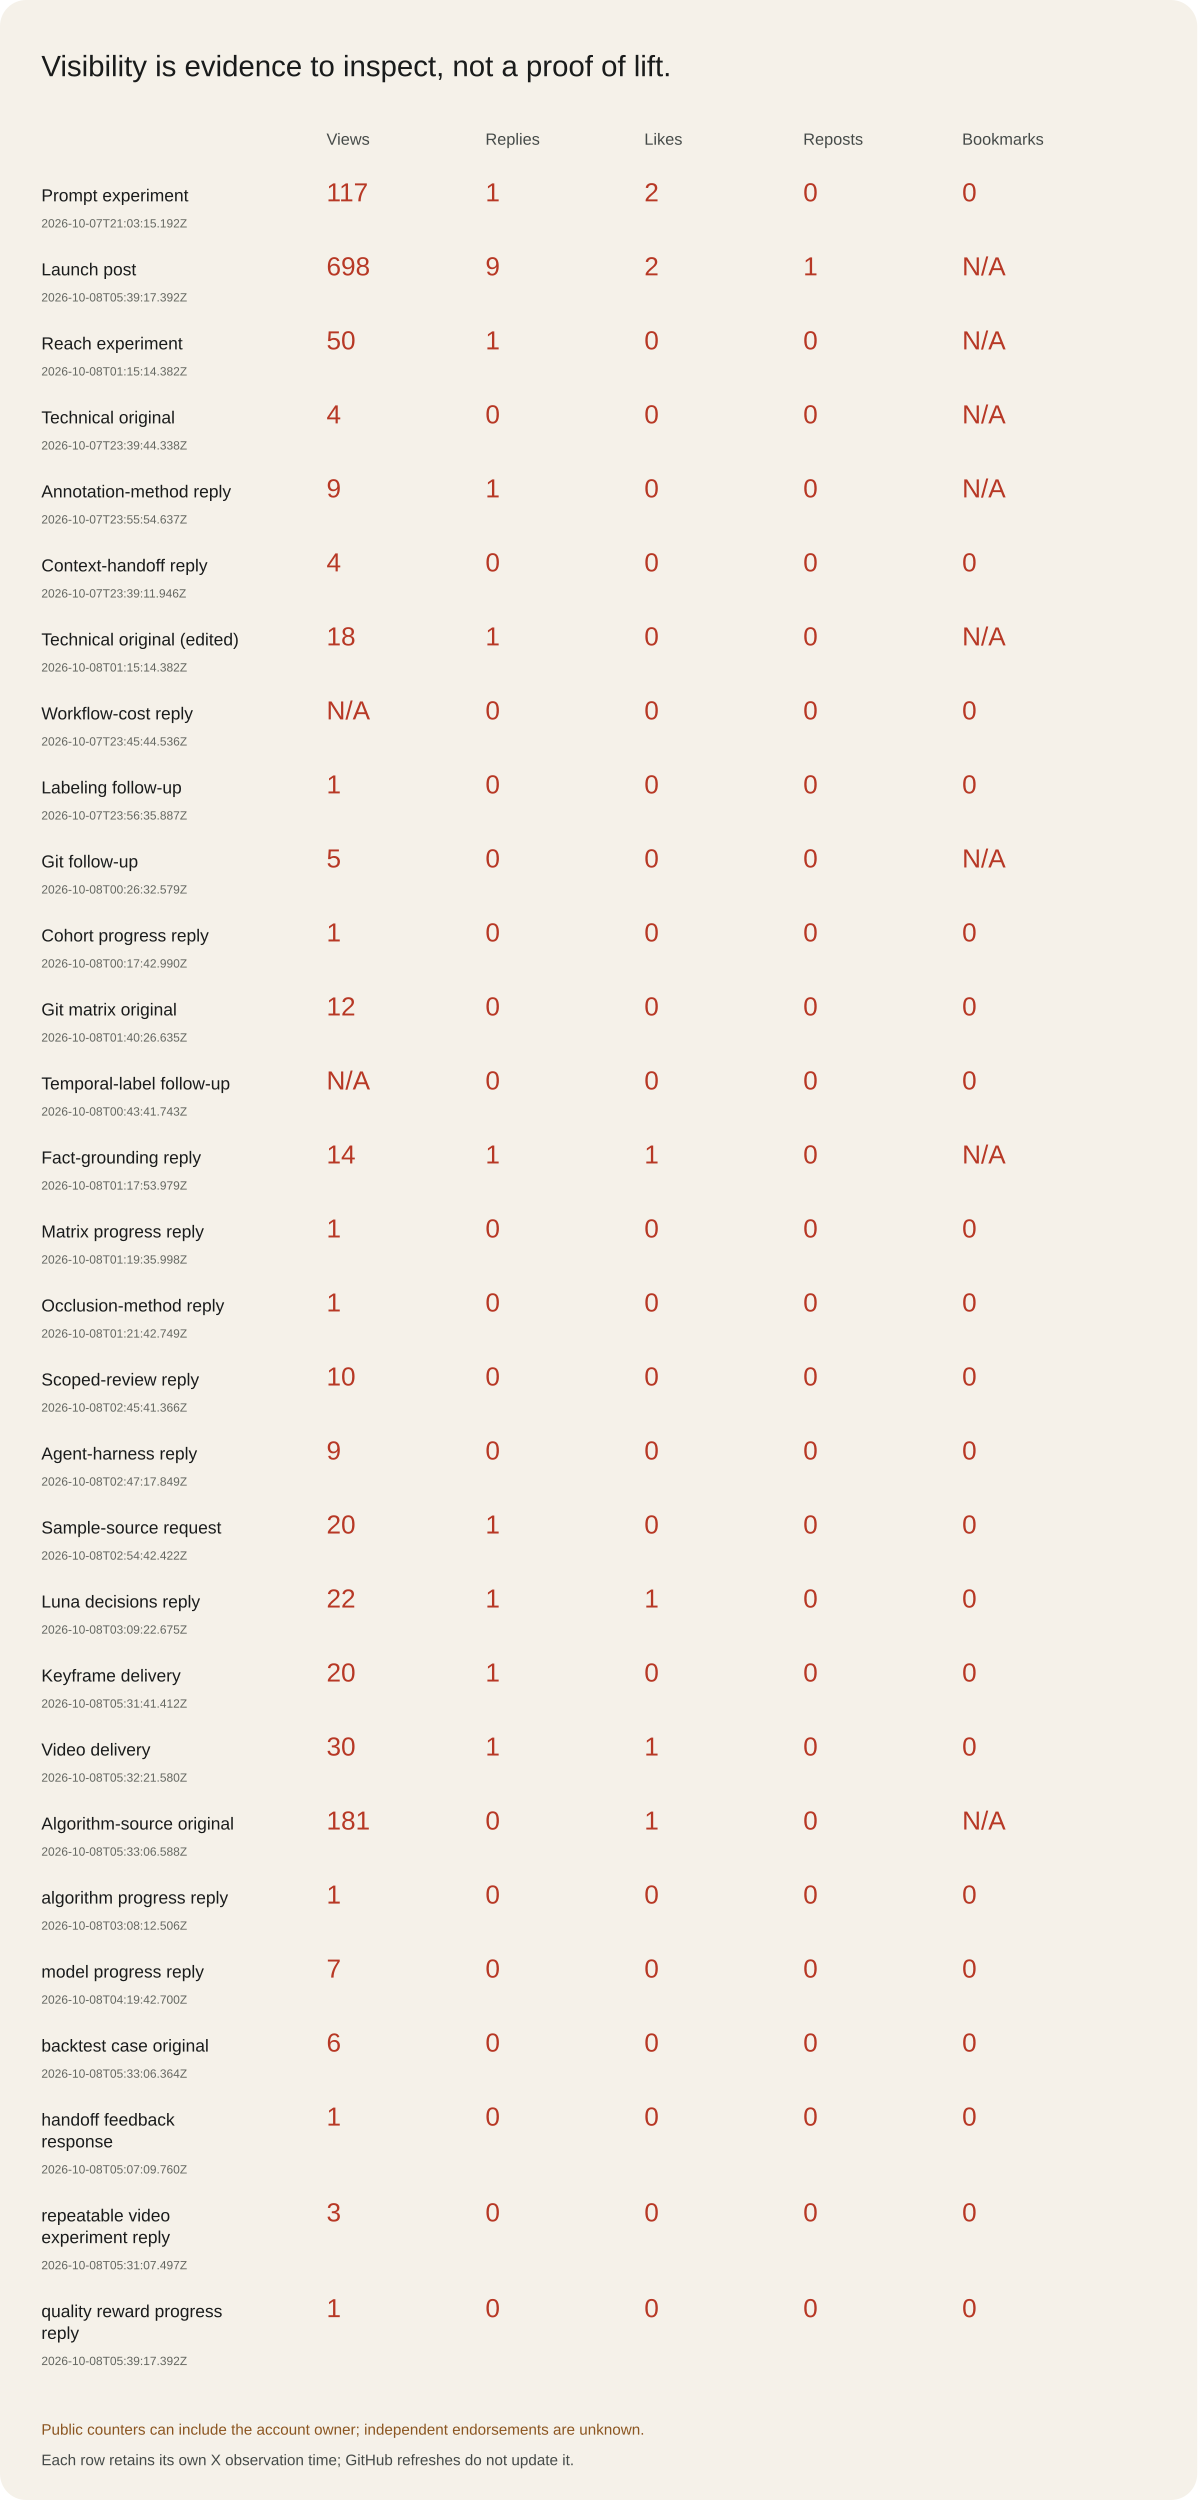
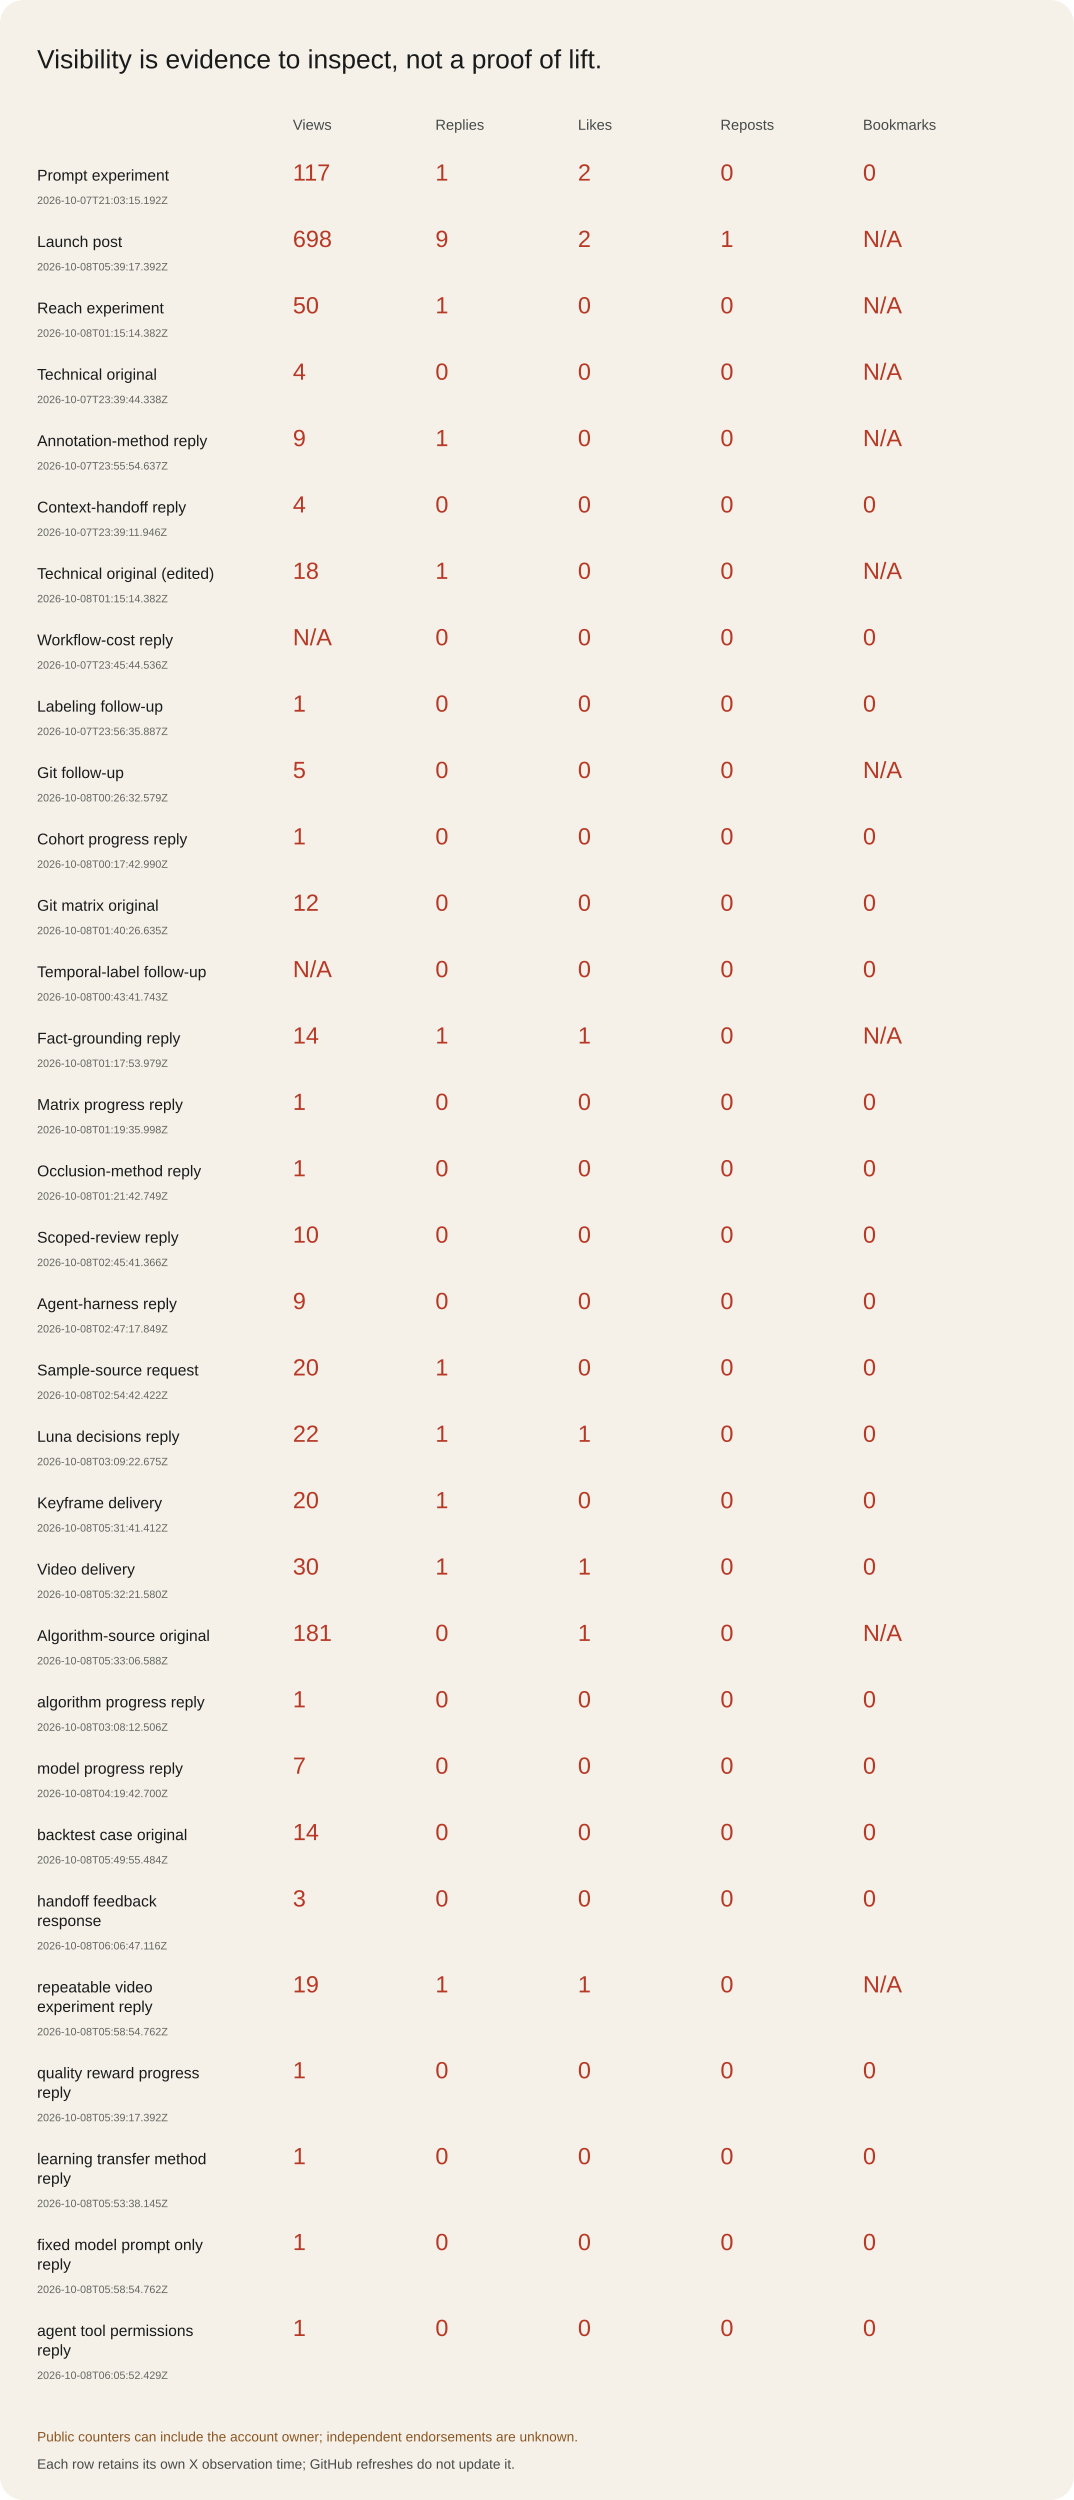
- <svg xmlns="http://www.w3.org/2000/svg" width="1100" height="2297" viewBox="0 0 1100 2297" role="img">
-   <rect width="1100" height="2297" rx="24" fill="#f5f1e9" />
+ <svg xmlns="http://www.w3.org/2000/svg" width="1100" height="2561" viewBox="0 0 1100 2561" role="img">
+   <rect width="1100" height="2561" rx="24" fill="#f5f1e9" />
  <g font-family="Arial, sans-serif">
    <text x="38" y="70" font-size="27" fill="#191b1b">Visibility is evidence to inspect, not a proof of lift.</text>
    <text x="300" y="133" font-size="15" fill="#454a48">Views</text>
    <text x="446" y="133" font-size="15" fill="#454a48">Replies</text>
    <text x="592" y="133" font-size="15" fill="#454a48">Likes</text>
    <text x="738" y="133" font-size="15" fill="#454a48">Reposts</text>
    <text x="884" y="133" font-size="15" fill="#454a48">Bookmarks</text>
    <svg x="38" y="166" width="244" height="43" viewBox="0 0 244 43" overflow="hidden">
      <text x="0" y="19" font-size="16" fill="#191b1b">Prompt experiment</text>
    </svg>
    <text x="300" y="185" font-size="24" fill="#b73825">117</text>
    <text x="446" y="185" font-size="24" fill="#b73825">1</text>
    <text x="592" y="185" font-size="24" fill="#b73825">2</text>
    <text x="738" y="185" font-size="24" fill="#b73825">0</text>
    <text x="884" y="185" font-size="24" fill="#b73825">0</text>
    <text x="38" y="209" font-size="11" fill="#636660">2026-10-07T21:03:15.192Z</text>
    <svg x="38" y="234" width="244" height="43" viewBox="0 0 244 43" overflow="hidden">
      <text x="0" y="19" font-size="16" fill="#191b1b">Launch post</text>
    </svg>
    <text x="300" y="253" font-size="24" fill="#b73825">698</text>
    <text x="446" y="253" font-size="24" fill="#b73825">9</text>
    <text x="592" y="253" font-size="24" fill="#b73825">2</text>
    <text x="738" y="253" font-size="24" fill="#b73825">1</text>
    <text x="884" y="253" font-size="24" fill="#b73825">N/A</text>
    <text x="38" y="277" font-size="11" fill="#636660">2026-10-08T05:39:17.392Z</text>
    <svg x="38" y="302" width="244" height="43" viewBox="0 0 244 43" overflow="hidden">
      <text x="0" y="19" font-size="16" fill="#191b1b">Reach experiment</text>
    </svg>
    <text x="300" y="321" font-size="24" fill="#b73825">50</text>
    <text x="446" y="321" font-size="24" fill="#b73825">1</text>
    <text x="592" y="321" font-size="24" fill="#b73825">0</text>
    <text x="738" y="321" font-size="24" fill="#b73825">0</text>
    <text x="884" y="321" font-size="24" fill="#b73825">N/A</text>
    <text x="38" y="345" font-size="11" fill="#636660">2026-10-08T01:15:14.382Z</text>
    <svg x="38" y="370" width="244" height="43" viewBox="0 0 244 43" overflow="hidden">
      <text x="0" y="19" font-size="16" fill="#191b1b">Technical original</text>
    </svg>
    <text x="300" y="389" font-size="24" fill="#b73825">4</text>
    <text x="446" y="389" font-size="24" fill="#b73825">0</text>
    <text x="592" y="389" font-size="24" fill="#b73825">0</text>
    <text x="738" y="389" font-size="24" fill="#b73825">0</text>
    <text x="884" y="389" font-size="24" fill="#b73825">N/A</text>
    <text x="38" y="413" font-size="11" fill="#636660">2026-10-07T23:39:44.338Z</text>
    <svg x="38" y="438" width="244" height="43" viewBox="0 0 244 43" overflow="hidden">
      <text x="0" y="19" font-size="16" fill="#191b1b">Annotation-method reply</text>
    </svg>
    <text x="300" y="457" font-size="24" fill="#b73825">9</text>
    <text x="446" y="457" font-size="24" fill="#b73825">1</text>
    <text x="592" y="457" font-size="24" fill="#b73825">0</text>
    <text x="738" y="457" font-size="24" fill="#b73825">0</text>
    <text x="884" y="457" font-size="24" fill="#b73825">N/A</text>
    <text x="38" y="481" font-size="11" fill="#636660">2026-10-07T23:55:54.637Z</text>
    <svg x="38" y="506" width="244" height="43" viewBox="0 0 244 43" overflow="hidden">
      <text x="0" y="19" font-size="16" fill="#191b1b">Context-handoff reply</text>
    </svg>
    <text x="300" y="525" font-size="24" fill="#b73825">4</text>
    <text x="446" y="525" font-size="24" fill="#b73825">0</text>
    <text x="592" y="525" font-size="24" fill="#b73825">0</text>
    <text x="738" y="525" font-size="24" fill="#b73825">0</text>
    <text x="884" y="525" font-size="24" fill="#b73825">0</text>
    <text x="38" y="549" font-size="11" fill="#636660">2026-10-07T23:39:11.946Z</text>
    <svg x="38" y="574" width="244" height="43" viewBox="0 0 244 43" overflow="hidden">
      <text x="0" y="19" font-size="16" fill="#191b1b">Technical original (edited)</text>
    </svg>
    <text x="300" y="593" font-size="24" fill="#b73825">18</text>
    <text x="446" y="593" font-size="24" fill="#b73825">1</text>
    <text x="592" y="593" font-size="24" fill="#b73825">0</text>
    <text x="738" y="593" font-size="24" fill="#b73825">0</text>
    <text x="884" y="593" font-size="24" fill="#b73825">N/A</text>
    <text x="38" y="617" font-size="11" fill="#636660">2026-10-08T01:15:14.382Z</text>
    <svg x="38" y="642" width="244" height="43" viewBox="0 0 244 43" overflow="hidden">
      <text x="0" y="19" font-size="16" fill="#191b1b">Workflow-cost reply</text>
    </svg>
    <text x="300" y="661" font-size="24" fill="#b73825">N/A</text>
    <text x="446" y="661" font-size="24" fill="#b73825">0</text>
    <text x="592" y="661" font-size="24" fill="#b73825">0</text>
    <text x="738" y="661" font-size="24" fill="#b73825">0</text>
    <text x="884" y="661" font-size="24" fill="#b73825">0</text>
    <text x="38" y="685" font-size="11" fill="#636660">2026-10-07T23:45:44.536Z</text>
    <svg x="38" y="710" width="244" height="43" viewBox="0 0 244 43" overflow="hidden">
      <text x="0" y="19" font-size="16" fill="#191b1b">Labeling follow-up</text>
    </svg>
    <text x="300" y="729" font-size="24" fill="#b73825">1</text>
    <text x="446" y="729" font-size="24" fill="#b73825">0</text>
    <text x="592" y="729" font-size="24" fill="#b73825">0</text>
    <text x="738" y="729" font-size="24" fill="#b73825">0</text>
    <text x="884" y="729" font-size="24" fill="#b73825">0</text>
    <text x="38" y="753" font-size="11" fill="#636660">2026-10-07T23:56:35.887Z</text>
    <svg x="38" y="778" width="244" height="43" viewBox="0 0 244 43" overflow="hidden">
      <text x="0" y="19" font-size="16" fill="#191b1b">Git follow-up</text>
    </svg>
    <text x="300" y="797" font-size="24" fill="#b73825">5</text>
    <text x="446" y="797" font-size="24" fill="#b73825">0</text>
    <text x="592" y="797" font-size="24" fill="#b73825">0</text>
    <text x="738" y="797" font-size="24" fill="#b73825">0</text>
    <text x="884" y="797" font-size="24" fill="#b73825">N/A</text>
    <text x="38" y="821" font-size="11" fill="#636660">2026-10-08T00:26:32.579Z</text>
    <svg x="38" y="846" width="244" height="43" viewBox="0 0 244 43" overflow="hidden">
      <text x="0" y="19" font-size="16" fill="#191b1b">Cohort progress reply</text>
    </svg>
    <text x="300" y="865" font-size="24" fill="#b73825">1</text>
    <text x="446" y="865" font-size="24" fill="#b73825">0</text>
    <text x="592" y="865" font-size="24" fill="#b73825">0</text>
    <text x="738" y="865" font-size="24" fill="#b73825">0</text>
    <text x="884" y="865" font-size="24" fill="#b73825">0</text>
    <text x="38" y="889" font-size="11" fill="#636660">2026-10-08T00:17:42.990Z</text>
    <svg x="38" y="914" width="244" height="43" viewBox="0 0 244 43" overflow="hidden">
      <text x="0" y="19" font-size="16" fill="#191b1b">Git matrix original</text>
    </svg>
    <text x="300" y="933" font-size="24" fill="#b73825">12</text>
    <text x="446" y="933" font-size="24" fill="#b73825">0</text>
    <text x="592" y="933" font-size="24" fill="#b73825">0</text>
    <text x="738" y="933" font-size="24" fill="#b73825">0</text>
    <text x="884" y="933" font-size="24" fill="#b73825">0</text>
    <text x="38" y="957" font-size="11" fill="#636660">2026-10-08T01:40:26.635Z</text>
    <svg x="38" y="982" width="244" height="43" viewBox="0 0 244 43" overflow="hidden">
      <text x="0" y="19" font-size="16" fill="#191b1b">Temporal-label follow-up</text>
    </svg>
    <text x="300" y="1001" font-size="24" fill="#b73825">N/A</text>
    <text x="446" y="1001" font-size="24" fill="#b73825">0</text>
    <text x="592" y="1001" font-size="24" fill="#b73825">0</text>
    <text x="738" y="1001" font-size="24" fill="#b73825">0</text>
    <text x="884" y="1001" font-size="24" fill="#b73825">0</text>
    <text x="38" y="1025" font-size="11" fill="#636660">2026-10-08T00:43:41.743Z</text>
    <svg x="38" y="1050" width="244" height="43" viewBox="0 0 244 43" overflow="hidden">
      <text x="0" y="19" font-size="16" fill="#191b1b">Fact-grounding reply</text>
    </svg>
    <text x="300" y="1069" font-size="24" fill="#b73825">14</text>
    <text x="446" y="1069" font-size="24" fill="#b73825">1</text>
    <text x="592" y="1069" font-size="24" fill="#b73825">1</text>
    <text x="738" y="1069" font-size="24" fill="#b73825">0</text>
    <text x="884" y="1069" font-size="24" fill="#b73825">N/A</text>
    <text x="38" y="1093" font-size="11" fill="#636660">2026-10-08T01:17:53.979Z</text>
    <svg x="38" y="1118" width="244" height="43" viewBox="0 0 244 43" overflow="hidden">
      <text x="0" y="19" font-size="16" fill="#191b1b">Matrix progress reply</text>
    </svg>
    <text x="300" y="1137" font-size="24" fill="#b73825">1</text>
    <text x="446" y="1137" font-size="24" fill="#b73825">0</text>
    <text x="592" y="1137" font-size="24" fill="#b73825">0</text>
    <text x="738" y="1137" font-size="24" fill="#b73825">0</text>
    <text x="884" y="1137" font-size="24" fill="#b73825">0</text>
    <text x="38" y="1161" font-size="11" fill="#636660">2026-10-08T01:19:35.998Z</text>
    <svg x="38" y="1186" width="244" height="43" viewBox="0 0 244 43" overflow="hidden">
      <text x="0" y="19" font-size="16" fill="#191b1b">Occlusion-method reply</text>
    </svg>
    <text x="300" y="1205" font-size="24" fill="#b73825">1</text>
    <text x="446" y="1205" font-size="24" fill="#b73825">0</text>
    <text x="592" y="1205" font-size="24" fill="#b73825">0</text>
    <text x="738" y="1205" font-size="24" fill="#b73825">0</text>
    <text x="884" y="1205" font-size="24" fill="#b73825">0</text>
    <text x="38" y="1229" font-size="11" fill="#636660">2026-10-08T01:21:42.749Z</text>
    <svg x="38" y="1254" width="244" height="43" viewBox="0 0 244 43" overflow="hidden">
      <text x="0" y="19" font-size="16" fill="#191b1b">Scoped-review reply</text>
    </svg>
    <text x="300" y="1273" font-size="24" fill="#b73825">10</text>
    <text x="446" y="1273" font-size="24" fill="#b73825">0</text>
    <text x="592" y="1273" font-size="24" fill="#b73825">0</text>
    <text x="738" y="1273" font-size="24" fill="#b73825">0</text>
    <text x="884" y="1273" font-size="24" fill="#b73825">0</text>
    <text x="38" y="1297" font-size="11" fill="#636660">2026-10-08T02:45:41.366Z</text>
    <svg x="38" y="1322" width="244" height="43" viewBox="0 0 244 43" overflow="hidden">
      <text x="0" y="19" font-size="16" fill="#191b1b">Agent-harness reply</text>
    </svg>
    <text x="300" y="1341" font-size="24" fill="#b73825">9</text>
    <text x="446" y="1341" font-size="24" fill="#b73825">0</text>
    <text x="592" y="1341" font-size="24" fill="#b73825">0</text>
    <text x="738" y="1341" font-size="24" fill="#b73825">0</text>
    <text x="884" y="1341" font-size="24" fill="#b73825">0</text>
    <text x="38" y="1365" font-size="11" fill="#636660">2026-10-08T02:47:17.849Z</text>
    <svg x="38" y="1390" width="244" height="43" viewBox="0 0 244 43" overflow="hidden">
      <text x="0" y="19" font-size="16" fill="#191b1b">Sample-source request</text>
    </svg>
    <text x="300" y="1409" font-size="24" fill="#b73825">20</text>
    <text x="446" y="1409" font-size="24" fill="#b73825">1</text>
    <text x="592" y="1409" font-size="24" fill="#b73825">0</text>
    <text x="738" y="1409" font-size="24" fill="#b73825">0</text>
    <text x="884" y="1409" font-size="24" fill="#b73825">0</text>
    <text x="38" y="1433" font-size="11" fill="#636660">2026-10-08T02:54:42.422Z</text>
    <svg x="38" y="1458" width="244" height="43" viewBox="0 0 244 43" overflow="hidden">
      <text x="0" y="19" font-size="16" fill="#191b1b">Luna decisions reply</text>
    </svg>
    <text x="300" y="1477" font-size="24" fill="#b73825">22</text>
    <text x="446" y="1477" font-size="24" fill="#b73825">1</text>
    <text x="592" y="1477" font-size="24" fill="#b73825">1</text>
    <text x="738" y="1477" font-size="24" fill="#b73825">0</text>
    <text x="884" y="1477" font-size="24" fill="#b73825">0</text>
    <text x="38" y="1501" font-size="11" fill="#636660">2026-10-08T03:09:22.675Z</text>
    <svg x="38" y="1526" width="244" height="43" viewBox="0 0 244 43" overflow="hidden">
      <text x="0" y="19" font-size="16" fill="#191b1b">Keyframe delivery</text>
    </svg>
    <text x="300" y="1545" font-size="24" fill="#b73825">20</text>
    <text x="446" y="1545" font-size="24" fill="#b73825">1</text>
    <text x="592" y="1545" font-size="24" fill="#b73825">0</text>
    <text x="738" y="1545" font-size="24" fill="#b73825">0</text>
    <text x="884" y="1545" font-size="24" fill="#b73825">0</text>
    <text x="38" y="1569" font-size="11" fill="#636660">2026-10-08T05:31:41.412Z</text>
    <svg x="38" y="1594" width="244" height="43" viewBox="0 0 244 43" overflow="hidden">
      <text x="0" y="19" font-size="16" fill="#191b1b">Video delivery</text>
    </svg>
    <text x="300" y="1613" font-size="24" fill="#b73825">30</text>
    <text x="446" y="1613" font-size="24" fill="#b73825">1</text>
    <text x="592" y="1613" font-size="24" fill="#b73825">1</text>
    <text x="738" y="1613" font-size="24" fill="#b73825">0</text>
    <text x="884" y="1613" font-size="24" fill="#b73825">0</text>
    <text x="38" y="1637" font-size="11" fill="#636660">2026-10-08T05:32:21.580Z</text>
    <svg x="38" y="1662" width="244" height="43" viewBox="0 0 244 43" overflow="hidden">
      <text x="0" y="19" font-size="16" fill="#191b1b">Algorithm-source original</text>
    </svg>
    <text x="300" y="1681" font-size="24" fill="#b73825">181</text>
    <text x="446" y="1681" font-size="24" fill="#b73825">0</text>
    <text x="592" y="1681" font-size="24" fill="#b73825">1</text>
    <text x="738" y="1681" font-size="24" fill="#b73825">0</text>
    <text x="884" y="1681" font-size="24" fill="#b73825">N/A</text>
    <text x="38" y="1705" font-size="11" fill="#636660">2026-10-08T05:33:06.588Z</text>
    <svg x="38" y="1730" width="244" height="43" viewBox="0 0 244 43" overflow="hidden">
      <text x="0" y="19" font-size="16" fill="#191b1b">algorithm progress reply</text>
    </svg>
    <text x="300" y="1749" font-size="24" fill="#b73825">1</text>
    <text x="446" y="1749" font-size="24" fill="#b73825">0</text>
    <text x="592" y="1749" font-size="24" fill="#b73825">0</text>
    <text x="738" y="1749" font-size="24" fill="#b73825">0</text>
    <text x="884" y="1749" font-size="24" fill="#b73825">0</text>
    <text x="38" y="1773" font-size="11" fill="#636660">2026-10-08T03:08:12.506Z</text>
    <svg x="38" y="1798" width="244" height="43" viewBox="0 0 244 43" overflow="hidden">
      <text x="0" y="19" font-size="16" fill="#191b1b">model progress reply</text>
    </svg>
    <text x="300" y="1817" font-size="24" fill="#b73825">7</text>
    <text x="446" y="1817" font-size="24" fill="#b73825">0</text>
    <text x="592" y="1817" font-size="24" fill="#b73825">0</text>
    <text x="738" y="1817" font-size="24" fill="#b73825">0</text>
    <text x="884" y="1817" font-size="24" fill="#b73825">0</text>
    <text x="38" y="1841" font-size="11" fill="#636660">2026-10-08T04:19:42.700Z</text>
    <svg x="38" y="1866" width="244" height="43" viewBox="0 0 244 43" overflow="hidden">
      <text x="0" y="19" font-size="16" fill="#191b1b">backtest case original</text>
    </svg>
-     <text x="300" y="1885" font-size="24" fill="#b73825">6</text>
+     <text x="300" y="1885" font-size="24" fill="#b73825">14</text>
    <text x="446" y="1885" font-size="24" fill="#b73825">0</text>
    <text x="592" y="1885" font-size="24" fill="#b73825">0</text>
    <text x="738" y="1885" font-size="24" fill="#b73825">0</text>
    <text x="884" y="1885" font-size="24" fill="#b73825">0</text>
-     <text x="38" y="1909" font-size="11" fill="#636660">2026-10-08T05:33:06.364Z</text>
+     <text x="38" y="1909" font-size="11" fill="#636660">2026-10-08T05:49:55.484Z</text>
    <svg x="38" y="1934" width="244" height="43" viewBox="0 0 244 43" overflow="hidden">
      <text x="0" y="19" font-size="16" fill="#191b1b">handoff feedback</text>
      <text x="0" y="39" font-size="16" fill="#191b1b">response</text>
    </svg>
-     <text x="300" y="1953" font-size="24" fill="#b73825">1</text>
+     <text x="300" y="1953" font-size="24" fill="#b73825">3</text>
    <text x="446" y="1953" font-size="24" fill="#b73825">0</text>
    <text x="592" y="1953" font-size="24" fill="#b73825">0</text>
    <text x="738" y="1953" font-size="24" fill="#b73825">0</text>
    <text x="884" y="1953" font-size="24" fill="#b73825">0</text>
-     <text x="38" y="1997" font-size="11" fill="#636660">2026-10-08T05:07:09.760Z</text>
+     <text x="38" y="1997" font-size="11" fill="#636660">2026-10-08T06:06:47.116Z</text>
    <svg x="38" y="2022" width="244" height="43" viewBox="0 0 244 43" overflow="hidden">
      <text x="0" y="19" font-size="16" fill="#191b1b">repeatable video</text>
      <text x="0" y="39" font-size="16" fill="#191b1b">experiment reply</text>
    </svg>
-     <text x="300" y="2041" font-size="24" fill="#b73825">3</text>
-     <text x="446" y="2041" font-size="24" fill="#b73825">0</text>
-     <text x="592" y="2041" font-size="24" fill="#b73825">0</text>
+     <text x="300" y="2041" font-size="24" fill="#b73825">19</text>
+     <text x="446" y="2041" font-size="24" fill="#b73825">1</text>
+     <text x="592" y="2041" font-size="24" fill="#b73825">1</text>
    <text x="738" y="2041" font-size="24" fill="#b73825">0</text>
-     <text x="884" y="2041" font-size="24" fill="#b73825">0</text>
-     <text x="38" y="2085" font-size="11" fill="#636660">2026-10-08T05:31:07.497Z</text>
+     <text x="884" y="2041" font-size="24" fill="#b73825">N/A</text>
+     <text x="38" y="2085" font-size="11" fill="#636660">2026-10-08T05:58:54.762Z</text>
    <svg x="38" y="2110" width="244" height="43" viewBox="0 0 244 43" overflow="hidden">
      <text x="0" y="19" font-size="16" fill="#191b1b">quality reward progress</text>
      <text x="0" y="39" font-size="16" fill="#191b1b">reply</text>
    </svg>
    <text x="300" y="2129" font-size="24" fill="#b73825">1</text>
    <text x="446" y="2129" font-size="24" fill="#b73825">0</text>
    <text x="592" y="2129" font-size="24" fill="#b73825">0</text>
    <text x="738" y="2129" font-size="24" fill="#b73825">0</text>
    <text x="884" y="2129" font-size="24" fill="#b73825">0</text>
    <text x="38" y="2173" font-size="11" fill="#636660">2026-10-08T05:39:17.392Z</text>
-     <text x="38" y="2237" font-size="14" fill="#8b5520">Public counters can include the account owner; independent endorsements are unknown.</text>
-     <text x="38" y="2265" font-size="14" fill="#454a48">Each row retains its own X observation time; GitHub refreshes do not update it.</text>
+     <svg x="38" y="2198" width="244" height="43" viewBox="0 0 244 43" overflow="hidden">
+       <text x="0" y="19" font-size="16" fill="#191b1b">learning transfer method</text>
+       <text x="0" y="39" font-size="16" fill="#191b1b">reply</text>
+     </svg>
+     <text x="300" y="2217" font-size="24" fill="#b73825">1</text>
+     <text x="446" y="2217" font-size="24" fill="#b73825">0</text>
+     <text x="592" y="2217" font-size="24" fill="#b73825">0</text>
+     <text x="738" y="2217" font-size="24" fill="#b73825">0</text>
+     <text x="884" y="2217" font-size="24" fill="#b73825">0</text>
+     <text x="38" y="2261" font-size="11" fill="#636660">2026-10-08T05:53:38.145Z</text>
+     <svg x="38" y="2286" width="244" height="43" viewBox="0 0 244 43" overflow="hidden">
+       <text x="0" y="19" font-size="16" fill="#191b1b">fixed model prompt only</text>
+       <text x="0" y="39" font-size="16" fill="#191b1b">reply</text>
+     </svg>
+     <text x="300" y="2305" font-size="24" fill="#b73825">1</text>
+     <text x="446" y="2305" font-size="24" fill="#b73825">0</text>
+     <text x="592" y="2305" font-size="24" fill="#b73825">0</text>
+     <text x="738" y="2305" font-size="24" fill="#b73825">0</text>
+     <text x="884" y="2305" font-size="24" fill="#b73825">0</text>
+     <text x="38" y="2349" font-size="11" fill="#636660">2026-10-08T05:58:54.762Z</text>
+     <svg x="38" y="2374" width="244" height="43" viewBox="0 0 244 43" overflow="hidden">
+       <text x="0" y="19" font-size="16" fill="#191b1b">agent tool permissions</text>
+       <text x="0" y="39" font-size="16" fill="#191b1b">reply</text>
+     </svg>
+     <text x="300" y="2393" font-size="24" fill="#b73825">1</text>
+     <text x="446" y="2393" font-size="24" fill="#b73825">0</text>
+     <text x="592" y="2393" font-size="24" fill="#b73825">0</text>
+     <text x="738" y="2393" font-size="24" fill="#b73825">0</text>
+     <text x="884" y="2393" font-size="24" fill="#b73825">0</text>
+     <text x="38" y="2437" font-size="11" fill="#636660">2026-10-08T06:05:52.429Z</text>
+     <text x="38" y="2501" font-size="14" fill="#8b5520">Public counters can include the account owner; independent endorsements are unknown.</text>
+     <text x="38" y="2529" font-size="14" fill="#454a48">Each row retains its own X observation time; GitHub refreshes do not update it.</text>
  </g>
</svg>
